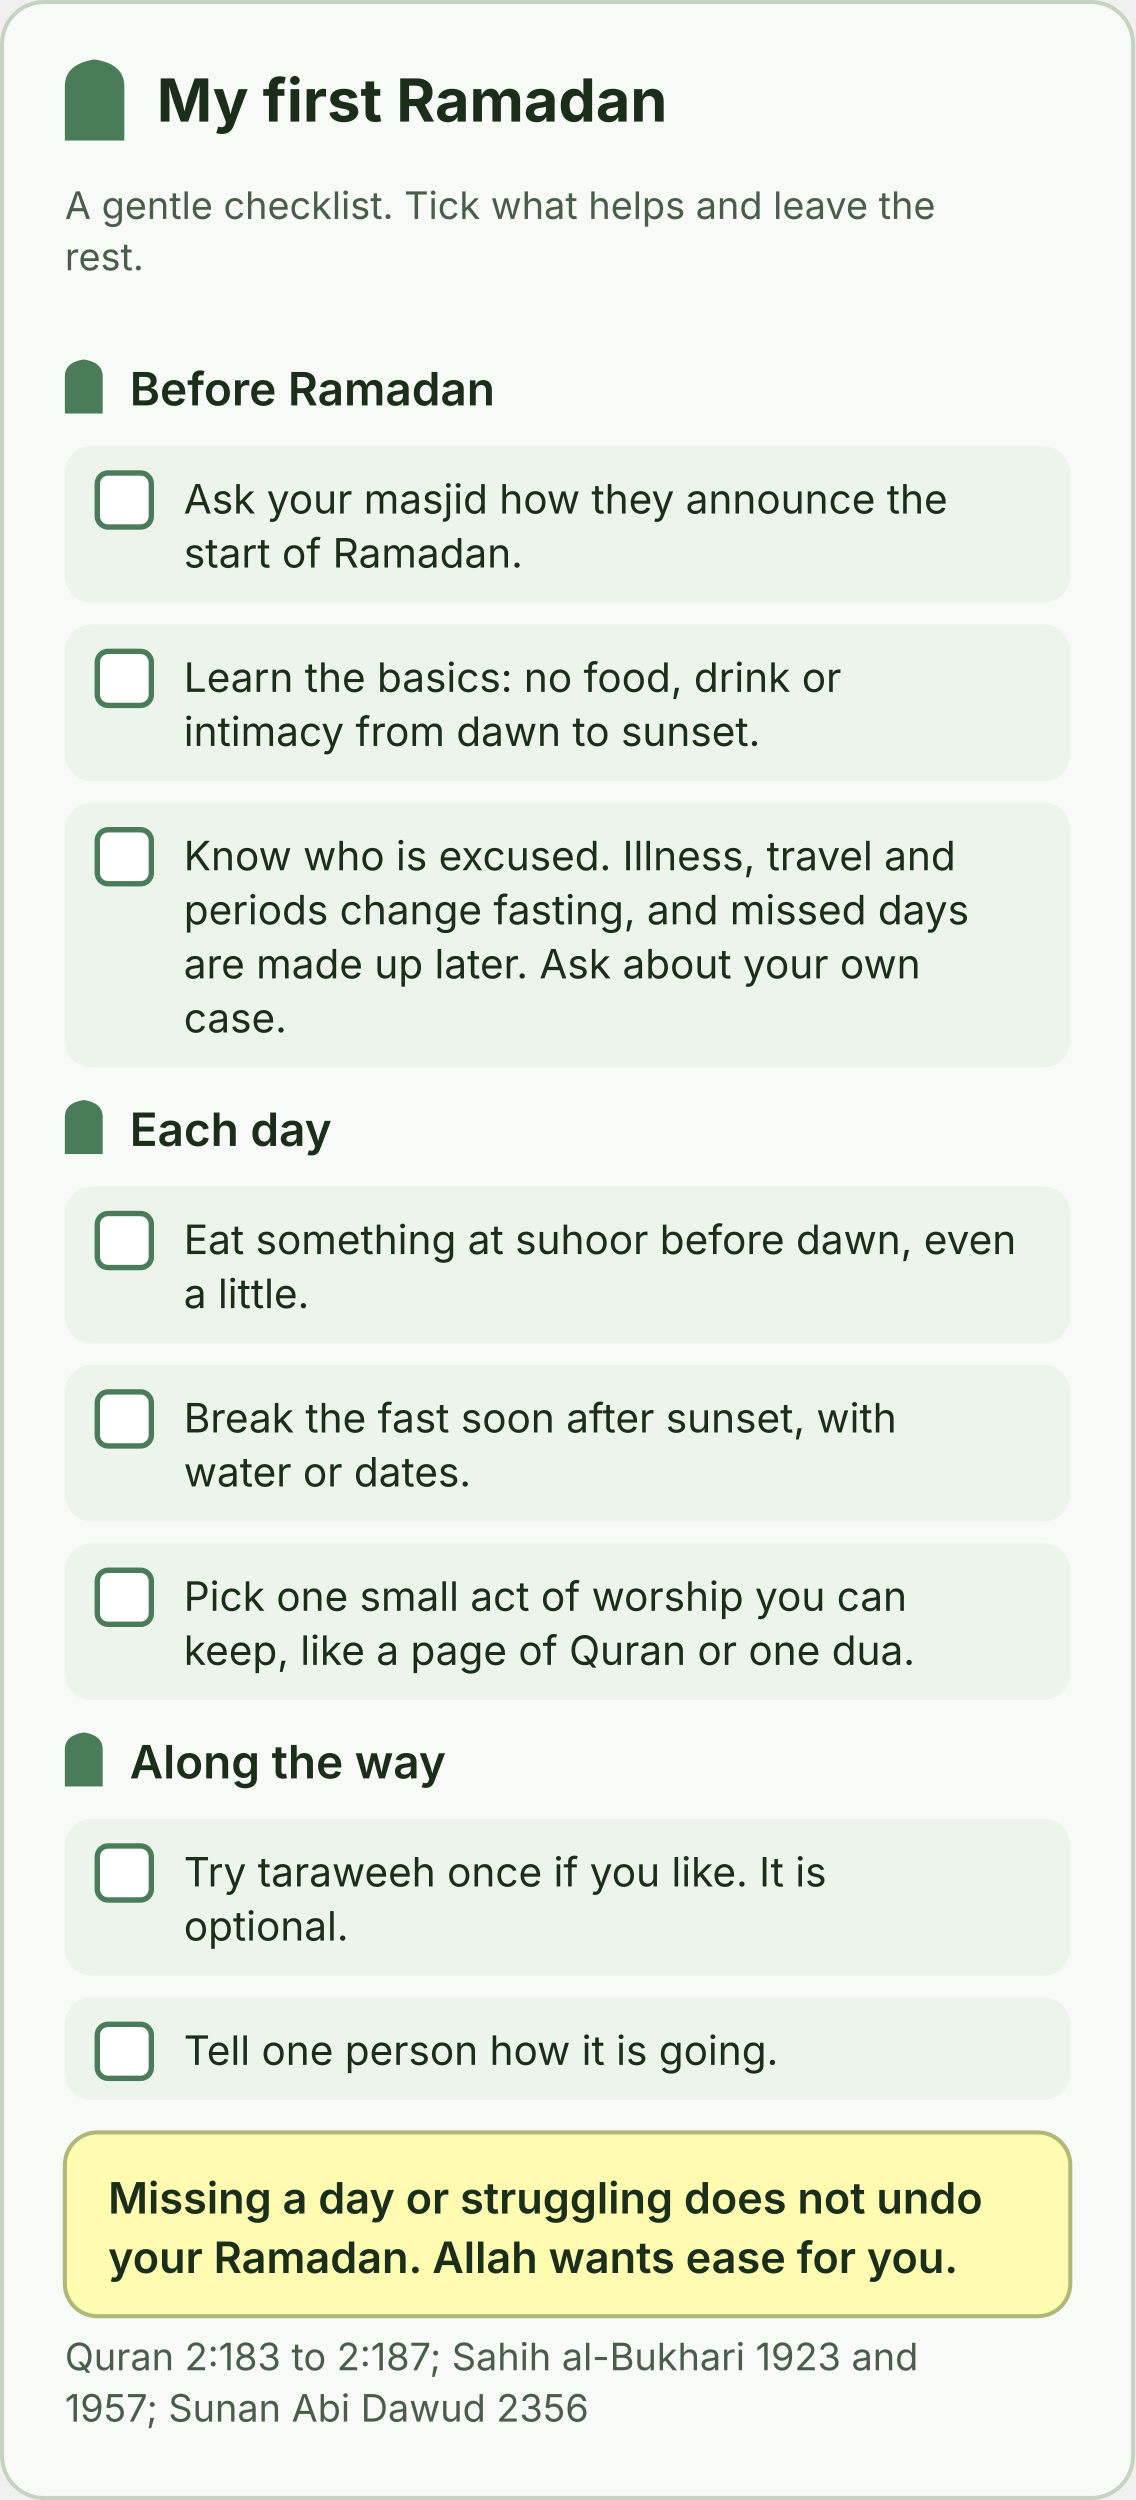
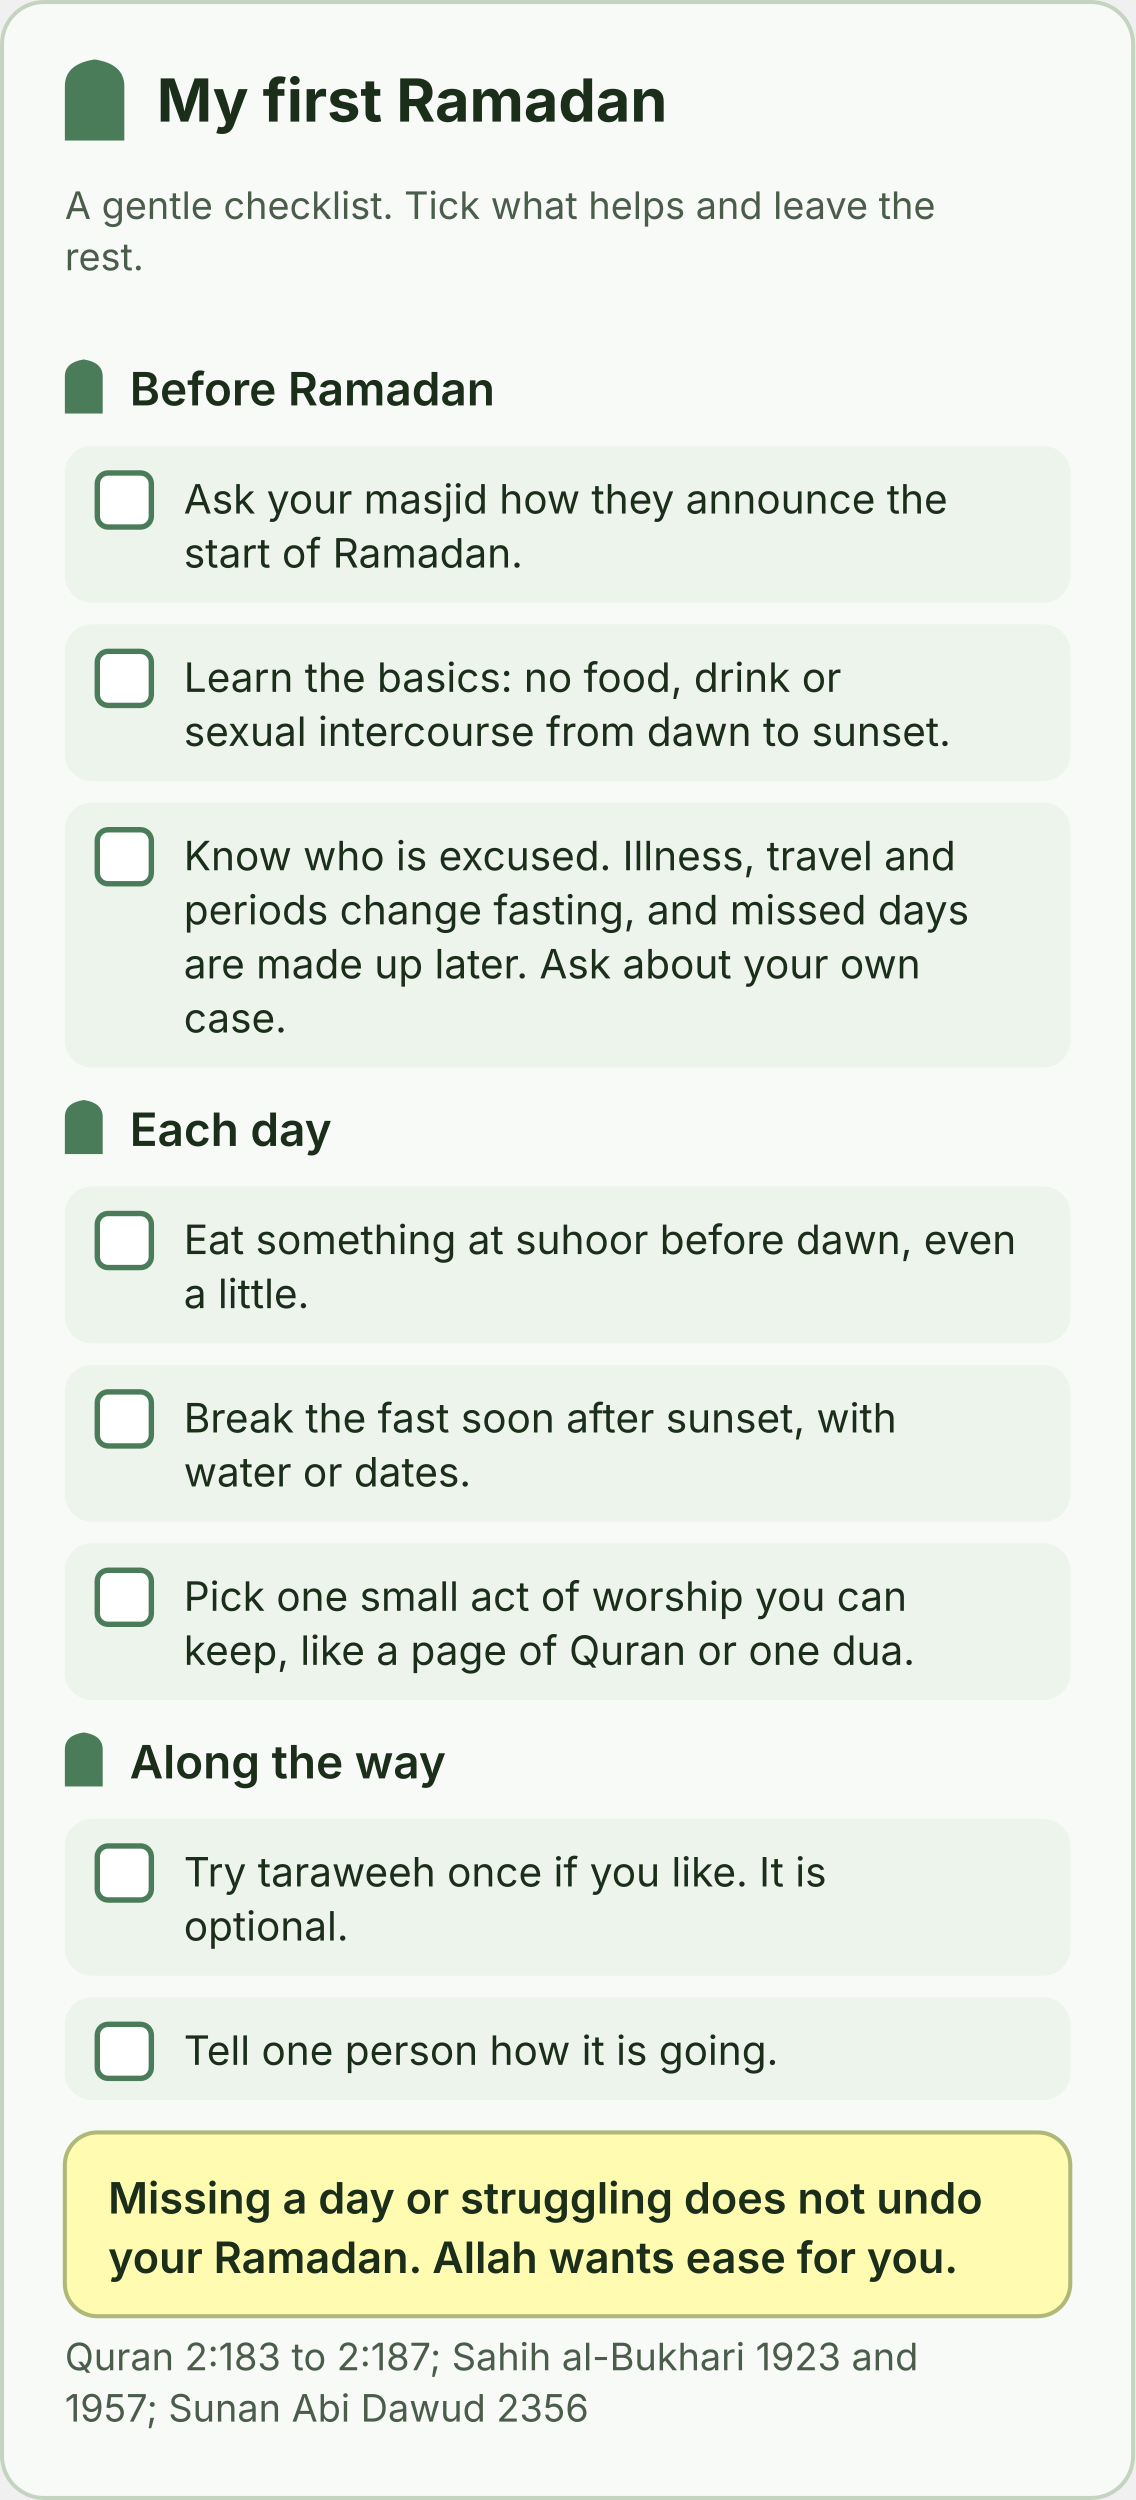
<svg xmlns="http://www.w3.org/2000/svg" viewBox="0 0 420 925" role="img" aria-labelledby="title desc" lang="en">
  <style>text{font-family:Inter,system-ui,-apple-system,'Segoe UI',Roboto,Arial,sans-serif;fill:#1A2E1A}.h{font-size:22px;font-weight:700}.b{font-size:16px}.bb{font-size:16px;font-weight:600}.s{font-size:14px;fill:#4A5D4A}.i{font-style:italic}.n{font-size:15px;font-weight:700;fill:#fff}.ar{font-family:Amiri,'Noto Naskh Arabic','Traditional Arabic','Times New Roman',serif;font-size:22px}</style>
  <rect width="420" height="925" rx="16" fill="#F7FAF6" />
  <rect x="0.75" y="0.75" width="418.5" height="923.5" rx="15.5" fill="none" stroke="#C5D4C1" stroke-width="1.5" />
  <path d="M24 52 V31.9 Q24 23.65 35.0 22 Q46 23.65 46 31.9 V52 Z" fill="#4A7C59" />
  <text class="h" x="58" y="45">My first Ramadan</text>
  <text class="s" x="24" y="81">
    <tspan x="24" dy="0">A gentle checklist. Tick what helps and leave the</tspan>
    <tspan x="24" dy="19">rest.</tspan>
  </text>
  <path d="M24 153 V139.3 Q24 134.05 31.0 133 Q38 134.05 38 139.3 V153 Z" fill="#4A7C59" />
  <text class="bb" x="48" y="150" style="font-size:17px">Before Ramadan</text>
  <rect x="24" y="165" width="372" height="58" rx="10" fill="#EDF4EB" />
  <rect x="36" y="175" width="20" height="20" rx="4" fill="#fff" stroke="#4A7C59" stroke-width="2" />
  <text class="b" x="68" y="190" style="font-size:15px">
    <tspan x="68" dy="0">Ask your masjid how they announce the</tspan>
    <tspan x="68" dy="20">start of Ramadan.</tspan>
  </text>
  <rect x="24" y="231" width="372" height="58" rx="10" fill="#EDF4EB" />
  <rect x="36" y="241" width="20" height="20" rx="4" fill="#fff" stroke="#4A7C59" stroke-width="2" />
  <text class="b" x="68" y="256" style="font-size:15px">
    <tspan x="68" dy="0">Learn the basics: no food, drink or</tspan>
-     <tspan x="68" dy="20">intimacy from dawn to sunset.</tspan>
+     <tspan x="68" dy="20">sexual intercourse from dawn to sunset.</tspan>
  </text>
  <rect x="24" y="297" width="372" height="98" rx="10" fill="#EDF4EB" />
  <rect x="36" y="307" width="20" height="20" rx="4" fill="#fff" stroke="#4A7C59" stroke-width="2" />
  <text class="b" x="68" y="322" style="font-size:15px">
    <tspan x="68" dy="0">Know who is excused. Illness, travel and</tspan>
    <tspan x="68" dy="20">periods change fasting, and missed days</tspan>
    <tspan x="68" dy="20">are made up later. Ask about your own</tspan>
    <tspan x="68" dy="20">case.</tspan>
  </text>
  <path d="M24 427 V413.3 Q24 408.05 31.0 407 Q38 408.05 38 413.3 V427 Z" fill="#4A7C59" />
  <text class="bb" x="48" y="424" style="font-size:17px">Each day</text>
  <rect x="24" y="439" width="372" height="58" rx="10" fill="#EDF4EB" />
  <rect x="36" y="449" width="20" height="20" rx="4" fill="#fff" stroke="#4A7C59" stroke-width="2" />
  <text class="b" x="68" y="464" style="font-size:15px">
    <tspan x="68" dy="0">Eat something at suhoor before dawn, even</tspan>
    <tspan x="68" dy="20">a little.</tspan>
  </text>
  <rect x="24" y="505" width="372" height="58" rx="10" fill="#EDF4EB" />
  <rect x="36" y="515" width="20" height="20" rx="4" fill="#fff" stroke="#4A7C59" stroke-width="2" />
  <text class="b" x="68" y="530" style="font-size:15px">
    <tspan x="68" dy="0">Break the fast soon after sunset, with</tspan>
    <tspan x="68" dy="20">water or dates.</tspan>
  </text>
  <rect x="24" y="571" width="372" height="58" rx="10" fill="#EDF4EB" />
  <rect x="36" y="581" width="20" height="20" rx="4" fill="#fff" stroke="#4A7C59" stroke-width="2" />
  <text class="b" x="68" y="596" style="font-size:15px">
    <tspan x="68" dy="0">Pick one small act of worship you can</tspan>
    <tspan x="68" dy="20">keep, like a page of Quran or one dua.</tspan>
  </text>
  <path d="M24 661 V647.3 Q24 642.05 31.0 641 Q38 642.05 38 647.3 V661 Z" fill="#4A7C59" />
  <text class="bb" x="48" y="658" style="font-size:17px">Along the way</text>
  <rect x="24" y="673" width="372" height="58" rx="10" fill="#EDF4EB" />
  <rect x="36" y="683" width="20" height="20" rx="4" fill="#fff" stroke="#4A7C59" stroke-width="2" />
  <text class="b" x="68" y="698" style="font-size:15px">
    <tspan x="68" dy="0">Try taraweeh once if you like. It is</tspan>
    <tspan x="68" dy="20">optional.</tspan>
  </text>
  <rect x="24" y="739" width="372" height="38" rx="10" fill="#EDF4EB" />
  <rect x="36" y="749" width="20" height="20" rx="4" fill="#fff" stroke="#4A7C59" stroke-width="2" />
  <text class="b" x="68" y="764" style="font-size:15px">Tell one person how it is going.</text>
  <rect x="24" y="789" width="372" height="68" rx="12" fill="#FFFBB1" stroke="#AEB877" stroke-width="1.5" />
  <text class="bb" x="40" y="819">
    <tspan x="40" dy="0">Missing a day or struggling does not undo</tspan>
    <tspan x="40" dy="22">your Ramadan. Allah wants ease for you.</tspan>
  </text>
  <text class="s" x="24" y="877">
    <tspan x="24" dy="0">Quran 2:183 to 2:187; Sahih al-Bukhari 1923 and</tspan>
    <tspan x="24" dy="19">1957; Sunan Abi Dawud 2356</tspan>
  </text>
</svg>
